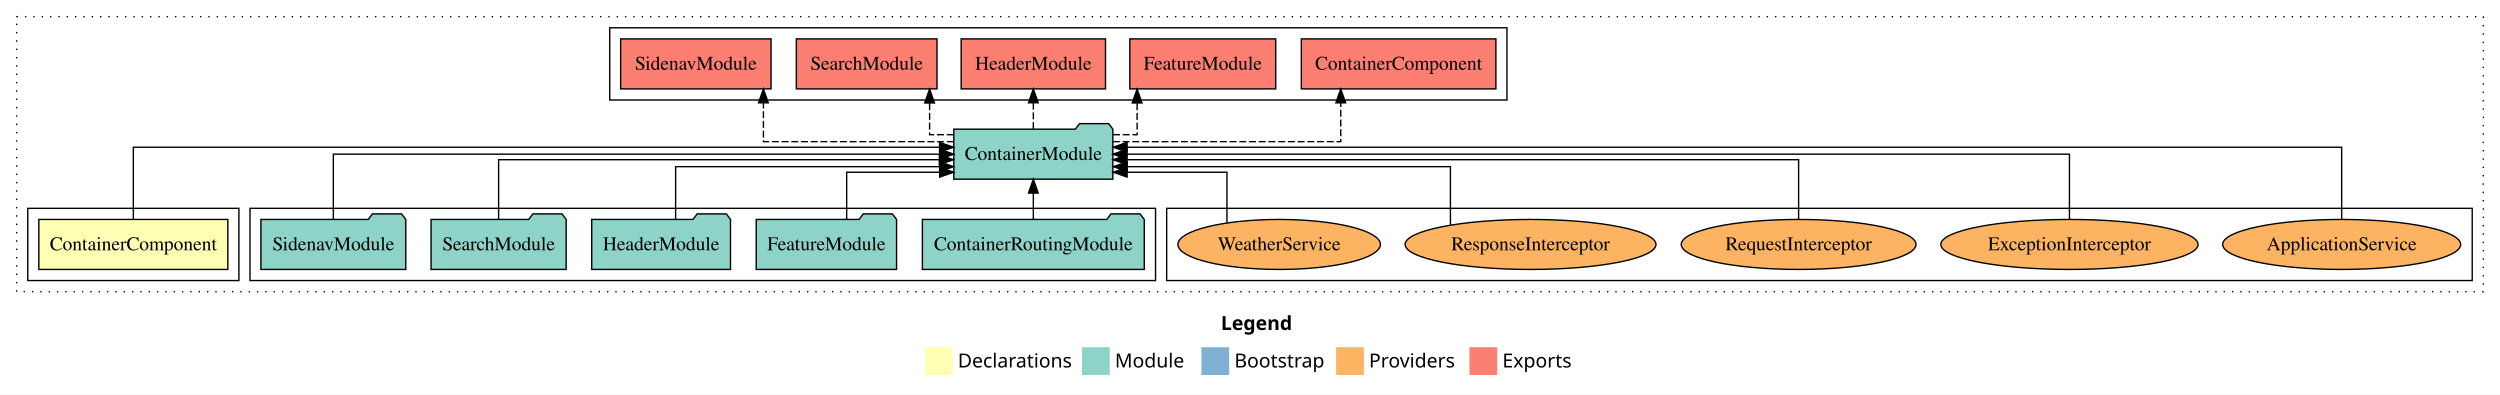
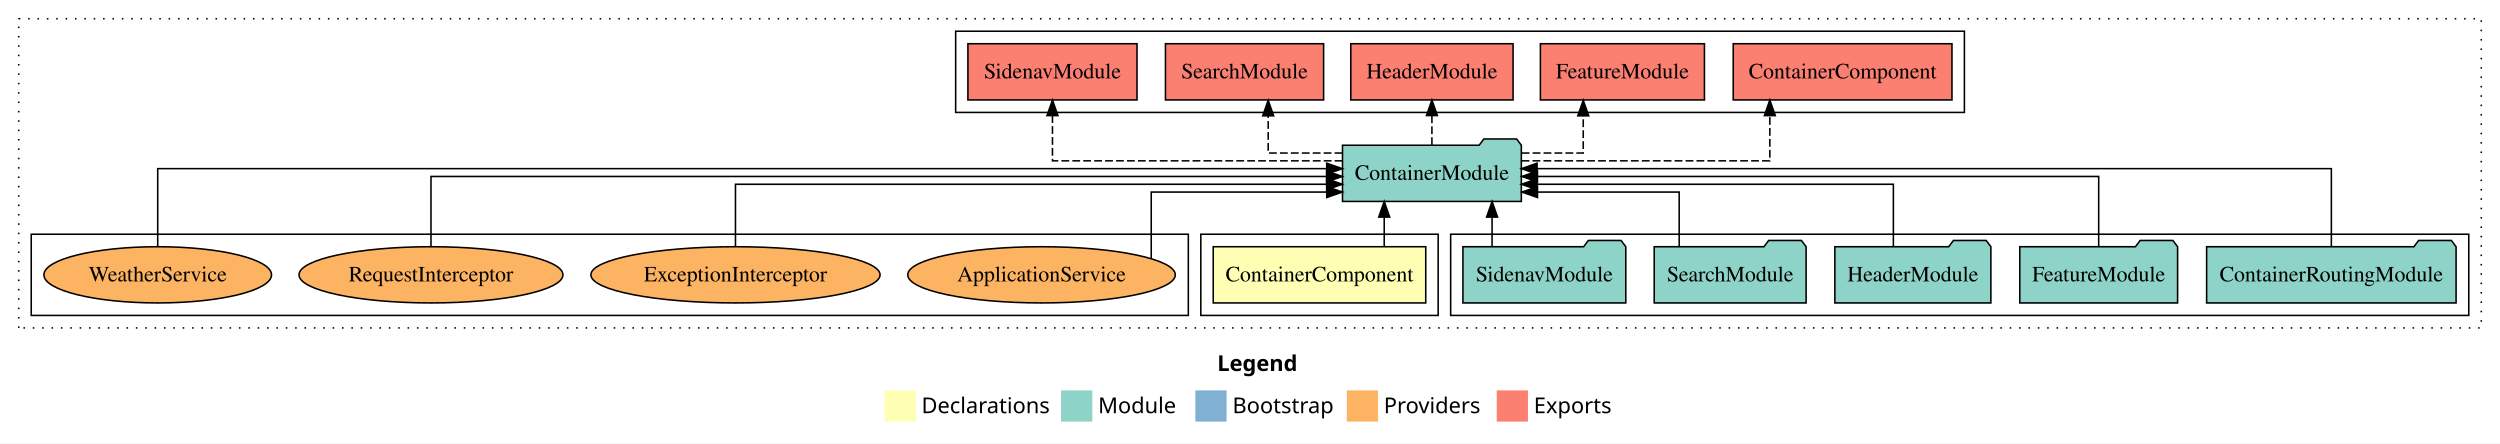
- <svg xmlns="http://www.w3.org/2000/svg" width="1800pt" height="284pt" viewBox="0.00 0.00 1800.00 284.00">
+ <svg xmlns="http://www.w3.org/2000/svg" width="1601pt" height="284pt" viewBox="0.00 0.00 1601.00 284.00">
  <g id="graph0" class="graph" transform="scale(1 1) rotate(0) translate(4 280)">
-     <polygon fill="white" stroke="transparent" points="-4,4 -4,-280 1796,-280 1796,4 -4,4" />
-     <text text-anchor="start" x="875.01" y="-42.4" font-family="sans-serif" font-weight="bold" font-size="14.00">Legend</text>
-     <polygon fill="#ffffb3" stroke="transparent" points="662,-10 662,-30 682,-30 682,-10 662,-10" />
-     <text text-anchor="start" x="685.63" y="-15.4" font-family="sans-serif" font-size="14.00">  Declarations</text>
-     <polygon fill="#8dd3c7" stroke="transparent" points="775,-10 775,-30 795,-30 795,-10 775,-10" />
-     <text text-anchor="start" x="798.73" y="-15.4" font-family="sans-serif" font-size="14.00">  Module</text>
-     <polygon fill="#80b1d3" stroke="transparent" points="861,-10 861,-30 881,-30 881,-10 861,-10" />
-     <text text-anchor="start" x="884.78" y="-15.4" font-family="sans-serif" font-size="14.00">  Bootstrap</text>
-     <polygon fill="#fdb462" stroke="transparent" points="958,-10 958,-30 978,-30 978,-10 958,-10" />
-     <text text-anchor="start" x="981.67" y="-15.4" font-family="sans-serif" font-size="14.00">  Providers</text>
-     <polygon fill="#fb8072" stroke="transparent" points="1054,-10 1054,-30 1074,-30 1074,-10 1054,-10" />
-     <text text-anchor="start" x="1077.73" y="-15.4" font-family="sans-serif" font-size="14.00">  Exports</text>
+     <polygon fill="white" stroke="transparent" points="-4,4 -4,-280 1597,-280 1597,4 -4,4" />
+     <text text-anchor="start" x="775.51" y="-42.4" font-family="sans-serif" font-weight="bold" font-size="14.00">Legend</text>
+     <polygon fill="#ffffb3" stroke="transparent" points="562.5,-10 562.5,-30 582.5,-30 582.5,-10 562.5,-10" />
+     <text text-anchor="start" x="586.13" y="-15.4" font-family="sans-serif" font-size="14.00">  Declarations</text>
+     <polygon fill="#8dd3c7" stroke="transparent" points="675.5,-10 675.5,-30 695.5,-30 695.5,-10 675.5,-10" />
+     <text text-anchor="start" x="699.23" y="-15.4" font-family="sans-serif" font-size="14.00">  Module</text>
+     <polygon fill="#80b1d3" stroke="transparent" points="761.5,-10 761.5,-30 781.5,-30 781.5,-10 761.5,-10" />
+     <text text-anchor="start" x="785.28" y="-15.4" font-family="sans-serif" font-size="14.00">  Bootstrap</text>
+     <polygon fill="#fdb462" stroke="transparent" points="858.5,-10 858.5,-30 878.5,-30 878.5,-10 858.5,-10" />
+     <text text-anchor="start" x="882.17" y="-15.4" font-family="sans-serif" font-size="14.00">  Providers</text>
+     <polygon fill="#fb8072" stroke="transparent" points="954.5,-10 954.5,-30 974.5,-30 974.5,-10 954.5,-10" />
+     <text text-anchor="start" x="978.23" y="-15.4" font-family="sans-serif" font-size="14.00">  Exports</text>
    <g id="clust1" class="cluster">
-       <polygon fill="none" stroke="black" stroke-dasharray="1,5" points="8,-70 8,-268 1784,-268 1784,-70 8,-70" />
+       <polygon fill="none" stroke="black" stroke-dasharray="1,5" points="8,-70 8,-268 1585,-268 1585,-70 8,-70" />
+     </g>
+     <g id="clust4" class="cluster">
+       <polygon fill="none" stroke="black" points="925,-78 925,-130 1577,-130 1577,-78 925,-78" />
+     </g>
+     <g id="clust2" class="cluster">
+       <polygon fill="none" stroke="black" points="765,-78 765,-130 917,-130 917,-78 765,-78" />
+     </g>
+     <g id="clust5" class="cluster">
+       <polygon fill="none" stroke="black" points="608,-208 608,-260 1254,-260 1254,-208 608,-208" />
    </g>
    <g id="clust7" class="cluster">
-       <polygon fill="none" stroke="black" points="836,-78 836,-130 1776,-130 1776,-78 836,-78" />
-     </g>
-     <g id="clust4" class="cluster">
-       <polygon fill="none" stroke="black" points="176,-78 176,-130 828,-130 828,-78 176,-78" />
-     </g>
-     <g id="clust5" class="cluster">
-       <polygon fill="none" stroke="black" points="435,-208 435,-260 1081,-260 1081,-208 435,-208" />
-     </g>
-     <g id="clust2" class="cluster">
-       <polygon fill="none" stroke="black" points="16,-78 16,-130 168,-130 168,-78 16,-78" />
+       <polygon fill="none" stroke="black" points="16,-78 16,-130 757,-130 757,-78 16,-78" />
    </g>
    <g id="node1" class="node">
-       <polygon fill="#ffffb3" stroke="black" points="160.04,-122 23.96,-122 23.96,-86 160.04,-86 160.04,-122" />
-       <text text-anchor="middle" x="92" y="-99.8" font-family="Times,serif" font-size="14.00">ContainerComponent</text>
+       <polygon fill="#ffffb3" stroke="black" points="909.04,-122 772.96,-122 772.96,-86 909.04,-86 909.04,-122" />
+       <text text-anchor="middle" x="841" y="-99.8" font-family="Times,serif" font-size="14.00">ContainerComponent</text>
    </g>
    <g id="node2" class="node">
-       <polygon fill="#8dd3c7" stroke="black" points="797.26,-187 794.26,-191 773.26,-191 770.26,-187 682.74,-187 682.74,-151 797.26,-151 797.26,-187" />
-       <text text-anchor="middle" x="740" y="-164.8" font-family="Times,serif" font-size="14.00">ContainerModule</text>
+       <polygon fill="#8dd3c7" stroke="black" points="970.26,-187 967.26,-191 946.26,-191 943.26,-187 855.74,-187 855.74,-151 970.26,-151 970.26,-187" />
+       <text text-anchor="middle" x="913" y="-164.8" font-family="Times,serif" font-size="14.00">ContainerModule</text>
    </g>
    <g id="edge1" class="edge">
-       <path fill="none" stroke="black" d="M92,-122.03C92,-142.77 92,-174 92,-174 92,-174 672.49,-174 672.49,-174" />
-       <polygon fill="black" stroke="black" points="672.49,-177.5 682.49,-174 672.49,-170.5 672.49,-177.5" />
+       <path fill="none" stroke="black" d="M882.45,-122.11C882.45,-122.11 882.45,-140.99 882.45,-140.99" />
+       <polygon fill="black" stroke="black" points="878.95,-140.99 882.45,-150.99 885.95,-140.99 878.95,-140.99" />
    </g>
    <g id="node8" class="node">
-       <polygon fill="#fb8072" stroke="black" points="1073.04,-252 932.96,-252 932.96,-216 1073.04,-216 1073.04,-252" />
-       <text text-anchor="middle" x="1003" y="-229.8" font-family="Times,serif" font-size="14.00">ContainerComponent </text>
+       <polygon fill="#fb8072" stroke="black" points="1246.04,-252 1105.96,-252 1105.96,-216 1246.04,-216 1246.04,-252" />
+       <text text-anchor="middle" x="1176" y="-229.8" font-family="Times,serif" font-size="14.00">ContainerComponent </text>
    </g>
    <g id="edge7" class="edge">
-       <path fill="none" stroke="black" stroke-dasharray="5,2" d="M797.29,-178C862.87,-178 961.34,-178 961.34,-178 961.34,-178 961.34,-205.97 961.34,-205.97" />
-       <polygon fill="black" stroke="black" points="957.84,-205.97 961.34,-215.97 964.84,-205.97 957.84,-205.97" />
+       <path fill="none" stroke="black" stroke-dasharray="5,2" d="M970.42,-177C1034.53,-177 1129.4,-177 1129.4,-177 1129.4,-177 1129.4,-205.96 1129.4,-205.96" />
+       <polygon fill="black" stroke="black" points="1125.9,-205.96 1129.4,-215.96 1132.9,-205.96 1125.9,-205.96" />
    </g>
    <g id="node9" class="node">
-       <polygon fill="#fb8072" stroke="black" points="914.53,-252 809.47,-252 809.47,-216 914.53,-216 914.53,-252" />
-       <text text-anchor="middle" x="862" y="-229.8" font-family="Times,serif" font-size="14.00">FeatureModule </text>
+       <polygon fill="#fb8072" stroke="black" points="1087.53,-252 982.47,-252 982.47,-216 1087.53,-216 1087.53,-252" />
+       <text text-anchor="middle" x="1035" y="-229.8" font-family="Times,serif" font-size="14.00">FeatureModule </text>
    </g>
    <g id="edge8" class="edge">
-       <path fill="none" stroke="black" stroke-dasharray="5,2" d="M797.38,-183C807.42,-183 814.71,-183 814.71,-183 814.71,-183 814.71,-205.88 814.71,-205.88" />
-       <polygon fill="black" stroke="black" points="811.21,-205.88 814.71,-215.88 818.21,-205.88 811.21,-205.88" />
+       <path fill="none" stroke="black" stroke-dasharray="5,2" d="M970.49,-182C991.36,-182 1009.91,-182 1009.91,-182 1009.91,-182 1009.91,-205.81 1009.91,-205.81" />
+       <polygon fill="black" stroke="black" points="1006.41,-205.81 1009.91,-215.81 1013.41,-205.81 1006.41,-205.81" />
    </g>
    <g id="node10" class="node">
-       <polygon fill="#fb8072" stroke="black" points="791.96,-252 688.04,-252 688.04,-216 791.96,-216 791.96,-252" />
-       <text text-anchor="middle" x="740" y="-229.8" font-family="Times,serif" font-size="14.00">HeaderModule </text>
+       <polygon fill="#fb8072" stroke="black" points="964.96,-252 861.04,-252 861.04,-216 964.96,-216 964.96,-252" />
+       <text text-anchor="middle" x="913" y="-229.8" font-family="Times,serif" font-size="14.00">HeaderModule </text>
    </g>
    <g id="edge9" class="edge">
-       <path fill="none" stroke="black" stroke-dasharray="5,2" d="M740,-187.11C740,-187.11 740,-205.99 740,-205.99" />
-       <polygon fill="black" stroke="black" points="736.5,-205.99 740,-215.99 743.5,-205.99 736.5,-205.99" />
+       <path fill="none" stroke="black" stroke-dasharray="5,2" d="M913,-187.11C913,-187.11 913,-205.99 913,-205.99" />
+       <polygon fill="black" stroke="black" points="909.5,-205.99 913,-215.99 916.5,-205.99 909.5,-205.99" />
    </g>
    <g id="node11" class="node">
-       <polygon fill="#fb8072" stroke="black" points="670.64,-252 569.36,-252 569.36,-216 670.64,-216 670.64,-252" />
-       <text text-anchor="middle" x="620" y="-229.8" font-family="Times,serif" font-size="14.00">SearchModule </text>
+       <polygon fill="#fb8072" stroke="black" points="843.64,-252 742.36,-252 742.36,-216 843.64,-216 843.64,-252" />
+       <text text-anchor="middle" x="793" y="-229.8" font-family="Times,serif" font-size="14.00">SearchModule </text>
    </g>
    <g id="edge10" class="edge">
-       <path fill="none" stroke="black" stroke-dasharray="5,2" d="M682.64,-183C672.61,-183 665.32,-183 665.32,-183 665.32,-183 665.32,-205.88 665.32,-205.88" />
-       <polygon fill="black" stroke="black" points="661.82,-205.88 665.32,-215.88 668.82,-205.88 661.82,-205.88" />
+       <path fill="none" stroke="black" stroke-dasharray="5,2" d="M855.67,-182C831.19,-182 808.15,-182 808.15,-182 808.15,-182 808.15,-205.81 808.15,-205.81" />
+       <polygon fill="black" stroke="black" points="804.65,-205.81 808.15,-215.81 811.65,-205.81 804.65,-205.81" />
    </g>
    <g id="node12" class="node">
-       <polygon fill="#fb8072" stroke="black" points="551.15,-252 442.85,-252 442.85,-216 551.15,-216 551.15,-252" />
-       <text text-anchor="middle" x="497" y="-229.8" font-family="Times,serif" font-size="14.00">SidenavModule </text>
+       <polygon fill="#fb8072" stroke="black" points="724.15,-252 615.85,-252 615.85,-216 724.15,-216 724.15,-252" />
+       <text text-anchor="middle" x="670" y="-229.8" font-family="Times,serif" font-size="14.00">SidenavModule </text>
    </g>
    <g id="edge11" class="edge">
-       <path fill="none" stroke="black" stroke-dasharray="5,2" d="M682.74,-178C625.41,-178 545.66,-178 545.66,-178 545.66,-178 545.66,-205.97 545.66,-205.97" />
-       <polygon fill="black" stroke="black" points="542.16,-205.97 545.66,-215.97 549.16,-205.97 542.16,-205.97" />
+       <path fill="none" stroke="black" stroke-dasharray="5,2" d="M855.72,-177C783.88,-177 670,-177 670,-177 670,-177 670,-205.96 670,-205.96" />
+       <polygon fill="black" stroke="black" points="666.5,-205.96 670,-215.96 673.5,-205.96 666.5,-205.96" />
    </g>
    <g id="node3" class="node">
-       <polygon fill="#8dd3c7" stroke="black" points="819.88,-122 816.88,-126 795.88,-126 792.88,-122 660.12,-122 660.12,-86 819.88,-86 819.88,-122" />
-       <text text-anchor="middle" x="740" y="-99.8" font-family="Times,serif" font-size="14.00">ContainerRoutingModule</text>
+       <polygon fill="#8dd3c7" stroke="black" points="1568.88,-122 1565.88,-126 1544.88,-126 1541.88,-122 1409.12,-122 1409.12,-86 1568.88,-86 1568.88,-122" />
+       <text text-anchor="middle" x="1489" y="-99.8" font-family="Times,serif" font-size="14.00">ContainerRoutingModule</text>
    </g>
    <g id="edge2" class="edge">
-       <path fill="none" stroke="black" d="M740,-122.11C740,-122.11 740,-140.99 740,-140.99" />
-       <polygon fill="black" stroke="black" points="736.5,-140.99 740,-150.99 743.5,-140.99 736.5,-140.99" />
+       <path fill="none" stroke="black" d="M1489,-122.22C1489,-142.37 1489,-172 1489,-172 1489,-172 980.33,-172 980.33,-172" />
+       <polygon fill="black" stroke="black" points="980.33,-168.5 970.33,-172 980.33,-175.5 980.33,-168.5" />
    </g>
    <g id="node4" class="node">
-       <polygon fill="#8dd3c7" stroke="black" points="641.53,-122 638.53,-126 617.53,-126 614.53,-122 540.47,-122 540.47,-86 641.53,-86 641.53,-122" />
-       <text text-anchor="middle" x="591" y="-99.8" font-family="Times,serif" font-size="14.00">FeatureModule</text>
+       <polygon fill="#8dd3c7" stroke="black" points="1390.53,-122 1387.53,-126 1366.53,-126 1363.53,-122 1289.47,-122 1289.47,-86 1390.53,-86 1390.53,-122" />
+       <text text-anchor="middle" x="1340" y="-99.8" font-family="Times,serif" font-size="14.00">FeatureModule</text>
    </g>
    <g id="edge3" class="edge">
-       <path fill="none" stroke="black" d="M605.6,-122.19C605.6,-137.18 605.6,-156 605.6,-156 605.6,-156 672.61,-156 672.61,-156" />
-       <polygon fill="black" stroke="black" points="672.61,-159.5 682.61,-156 672.61,-152.5 672.61,-159.5" />
+       <path fill="none" stroke="black" d="M1340,-122.22C1340,-140.83 1340,-167 1340,-167 1340,-167 980.59,-167 980.59,-167" />
+       <polygon fill="black" stroke="black" points="980.59,-163.5 970.59,-167 980.59,-170.5 980.59,-163.5" />
    </g>
    <g id="node5" class="node">
-       <polygon fill="#8dd3c7" stroke="black" points="521.96,-122 518.96,-126 497.96,-126 494.96,-122 422.04,-122 422.04,-86 521.96,-86 521.96,-122" />
-       <text text-anchor="middle" x="472" y="-99.8" font-family="Times,serif" font-size="14.00">HeaderModule</text>
+       <polygon fill="#8dd3c7" stroke="black" points="1270.96,-122 1267.96,-126 1246.96,-126 1243.96,-122 1171.04,-122 1171.04,-86 1270.96,-86 1270.96,-122" />
+       <text text-anchor="middle" x="1221" y="-99.8" font-family="Times,serif" font-size="14.00">HeaderModule</text>
    </g>
    <g id="edge4" class="edge">
-       <path fill="none" stroke="black" d="M482.45,-122.03C482.45,-138.4 482.45,-160 482.45,-160 482.45,-160 672.52,-160 672.52,-160" />
-       <polygon fill="black" stroke="black" points="672.52,-163.5 682.52,-160 672.52,-156.5 672.52,-163.5" />
+       <path fill="none" stroke="black" d="M1208.52,-122.03C1208.52,-139.06 1208.52,-162 1208.52,-162 1208.52,-162 980.33,-162 980.33,-162" />
+       <polygon fill="black" stroke="black" points="980.33,-158.5 970.33,-162 980.33,-165.5 980.33,-158.5" />
    </g>
    <g id="node6" class="node">
-       <polygon fill="#8dd3c7" stroke="black" points="403.64,-122 400.64,-126 379.64,-126 376.64,-122 306.36,-122 306.36,-86 403.64,-86 403.64,-122" />
-       <text text-anchor="middle" x="355" y="-99.8" font-family="Times,serif" font-size="14.00">SearchModule</text>
+       <polygon fill="#8dd3c7" stroke="black" points="1152.64,-122 1149.64,-126 1128.64,-126 1125.64,-122 1055.36,-122 1055.36,-86 1152.64,-86 1152.64,-122" />
+       <text text-anchor="middle" x="1104" y="-99.8" font-family="Times,serif" font-size="14.00">SearchModule</text>
    </g>
    <g id="edge5" class="edge">
-       <path fill="none" stroke="black" d="M355,-122.3C355,-140.27 355,-165 355,-165 355,-165 672.36,-165 672.36,-165" />
-       <polygon fill="black" stroke="black" points="672.36,-168.5 682.36,-165 672.36,-161.5 672.36,-168.5" />
+       <path fill="none" stroke="black" d="M1071.35,-122.24C1071.35,-137.57 1071.35,-157 1071.35,-157 1071.35,-157 980.62,-157 980.62,-157" />
+       <polygon fill="black" stroke="black" points="980.62,-153.5 970.62,-157 980.62,-160.5 980.62,-153.5" />
    </g>
    <g id="node7" class="node">
-       <polygon fill="#8dd3c7" stroke="black" points="288.15,-122 285.15,-126 264.15,-126 261.15,-122 183.85,-122 183.85,-86 288.15,-86 288.15,-122" />
-       <text text-anchor="middle" x="236" y="-99.8" font-family="Times,serif" font-size="14.00">SidenavModule</text>
+       <polygon fill="#8dd3c7" stroke="black" points="1037.15,-122 1034.15,-126 1013.15,-126 1010.15,-122 932.85,-122 932.85,-86 1037.15,-86 1037.15,-122" />
+       <text text-anchor="middle" x="985" y="-99.8" font-family="Times,serif" font-size="14.00">SidenavModule</text>
    </g>
    <g id="edge6" class="edge">
-       <path fill="none" stroke="black" d="M236,-122.11C236,-141.34 236,-169 236,-169 236,-169 672.68,-169 672.68,-169" />
-       <polygon fill="black" stroke="black" points="672.68,-172.5 682.68,-169 672.68,-165.5 672.68,-172.5" />
+       <path fill="none" stroke="black" d="M951.53,-122.11C951.53,-122.11 951.53,-140.99 951.53,-140.99" />
+       <polygon fill="black" stroke="black" points="948.03,-140.99 951.53,-150.99 955.03,-140.99 948.03,-140.99" />
    </g>
    <g id="node13" class="node">
-       <ellipse fill="#fdb462" stroke="black" cx="1682" cy="-104" rx="85.67" ry="18" />
-       <text text-anchor="middle" x="1682" y="-99.8" font-family="Times,serif" font-size="14.00">ApplicationService</text>
+       <ellipse fill="#fdb462" stroke="black" cx="663" cy="-104" rx="85.67" ry="18" />
+       <text text-anchor="middle" x="663" y="-99.8" font-family="Times,serif" font-size="14.00">ApplicationService</text>
    </g>
    <g id="edge12" class="edge">
-       <path fill="none" stroke="black" d="M1682,-122.03C1682,-142.77 1682,-174 1682,-174 1682,-174 807.51,-174 807.51,-174" />
-       <polygon fill="black" stroke="black" points="807.51,-170.5 797.51,-174 807.51,-177.5 807.51,-170.5" />
+       <path fill="none" stroke="black" d="M733.25,-114.47C733.25,-129.92 733.25,-157 733.25,-157 733.25,-157 845.63,-157 845.63,-157" />
+       <polygon fill="black" stroke="black" points="845.63,-160.5 855.63,-157 845.63,-153.5 845.63,-160.5" />
    </g>
    <g id="node14" class="node">
-       <ellipse fill="#fdb462" stroke="black" cx="1486" cy="-104" rx="92.6" ry="18" />
-       <text text-anchor="middle" x="1486" y="-99.8" font-family="Times,serif" font-size="14.00">ExceptionInterceptor</text>
+       <ellipse fill="#fdb462" stroke="black" cx="467" cy="-104" rx="92.6" ry="18" />
+       <text text-anchor="middle" x="467" y="-99.8" font-family="Times,serif" font-size="14.00">ExceptionInterceptor</text>
    </g>
    <g id="edge13" class="edge">
-       <path fill="none" stroke="black" d="M1486,-122.11C1486,-141.34 1486,-169 1486,-169 1486,-169 807.3,-169 807.3,-169" />
-       <polygon fill="black" stroke="black" points="807.3,-165.5 797.3,-169 807.3,-172.5 807.3,-165.5" />
+       <path fill="none" stroke="black" d="M467,-122.03C467,-139.06 467,-162 467,-162 467,-162 845.61,-162 845.61,-162" />
+       <polygon fill="black" stroke="black" points="845.61,-165.5 855.61,-162 845.61,-158.5 845.61,-165.5" />
    </g>
    <g id="node15" class="node">
-       <ellipse fill="#fdb462" stroke="black" cx="1291" cy="-104" rx="84.51" ry="18" />
-       <text text-anchor="middle" x="1291" y="-99.8" font-family="Times,serif" font-size="14.00">RequestInterceptor</text>
+       <ellipse fill="#fdb462" stroke="black" cx="272" cy="-104" rx="84.51" ry="18" />
+       <text text-anchor="middle" x="272" y="-99.8" font-family="Times,serif" font-size="14.00">RequestInterceptor</text>
    </g>
    <g id="edge14" class="edge">
-       <path fill="none" stroke="black" d="M1291,-122.3C1291,-140.27 1291,-165 1291,-165 1291,-165 807.41,-165 807.41,-165" />
-       <polygon fill="black" stroke="black" points="807.41,-161.5 797.41,-165 807.41,-168.5 807.41,-161.5" />
+       <path fill="none" stroke="black" d="M272,-122.22C272,-140.83 272,-167 272,-167 272,-167 845.55,-167 845.55,-167" />
+       <polygon fill="black" stroke="black" points="845.55,-170.5 855.55,-167 845.55,-163.5 845.55,-170.5" />
    </g>
    <g id="node16" class="node">
-       <ellipse fill="#fdb462" stroke="black" cx="1098" cy="-104" rx="90.31" ry="18" />
-       <text text-anchor="middle" x="1098" y="-99.8" font-family="Times,serif" font-size="14.00">ResponseInterceptor</text>
+       <ellipse fill="#fdb462" stroke="black" cx="97" cy="-104" rx="72.89" ry="18" />
+       <text text-anchor="middle" x="97" y="-99.8" font-family="Times,serif" font-size="14.00">WeatherService</text>
    </g>
    <g id="edge15" class="edge">
-       <path fill="none" stroke="black" d="M1040.31,-118.13C1040.31,-134.72 1040.31,-160 1040.31,-160 1040.31,-160 807.55,-160 807.55,-160" />
-       <polygon fill="black" stroke="black" points="807.55,-156.5 797.55,-160 807.55,-163.5 807.55,-156.5" />
-     </g>
-     <g id="node17" class="node">
-       <ellipse fill="#fdb462" stroke="black" cx="917" cy="-104" rx="72.89" ry="18" />
-       <text text-anchor="middle" x="917" y="-99.8" font-family="Times,serif" font-size="14.00">WeatherService</text>
-     </g>
-     <g id="edge16" class="edge">
-       <path fill="none" stroke="black" d="M879.41,-119.6C879.41,-134.92 879.41,-156 879.41,-156 879.41,-156 807.51,-156 807.51,-156" />
-       <polygon fill="black" stroke="black" points="807.51,-152.5 797.51,-156 807.51,-159.5 807.51,-152.5" />
+       <path fill="none" stroke="black" d="M97,-122.22C97,-142.37 97,-172 97,-172 97,-172 845.62,-172 845.62,-172" />
+       <polygon fill="black" stroke="black" points="845.62,-175.5 855.62,-172 845.62,-168.5 845.62,-175.5" />
    </g>
  </g>
</svg>
